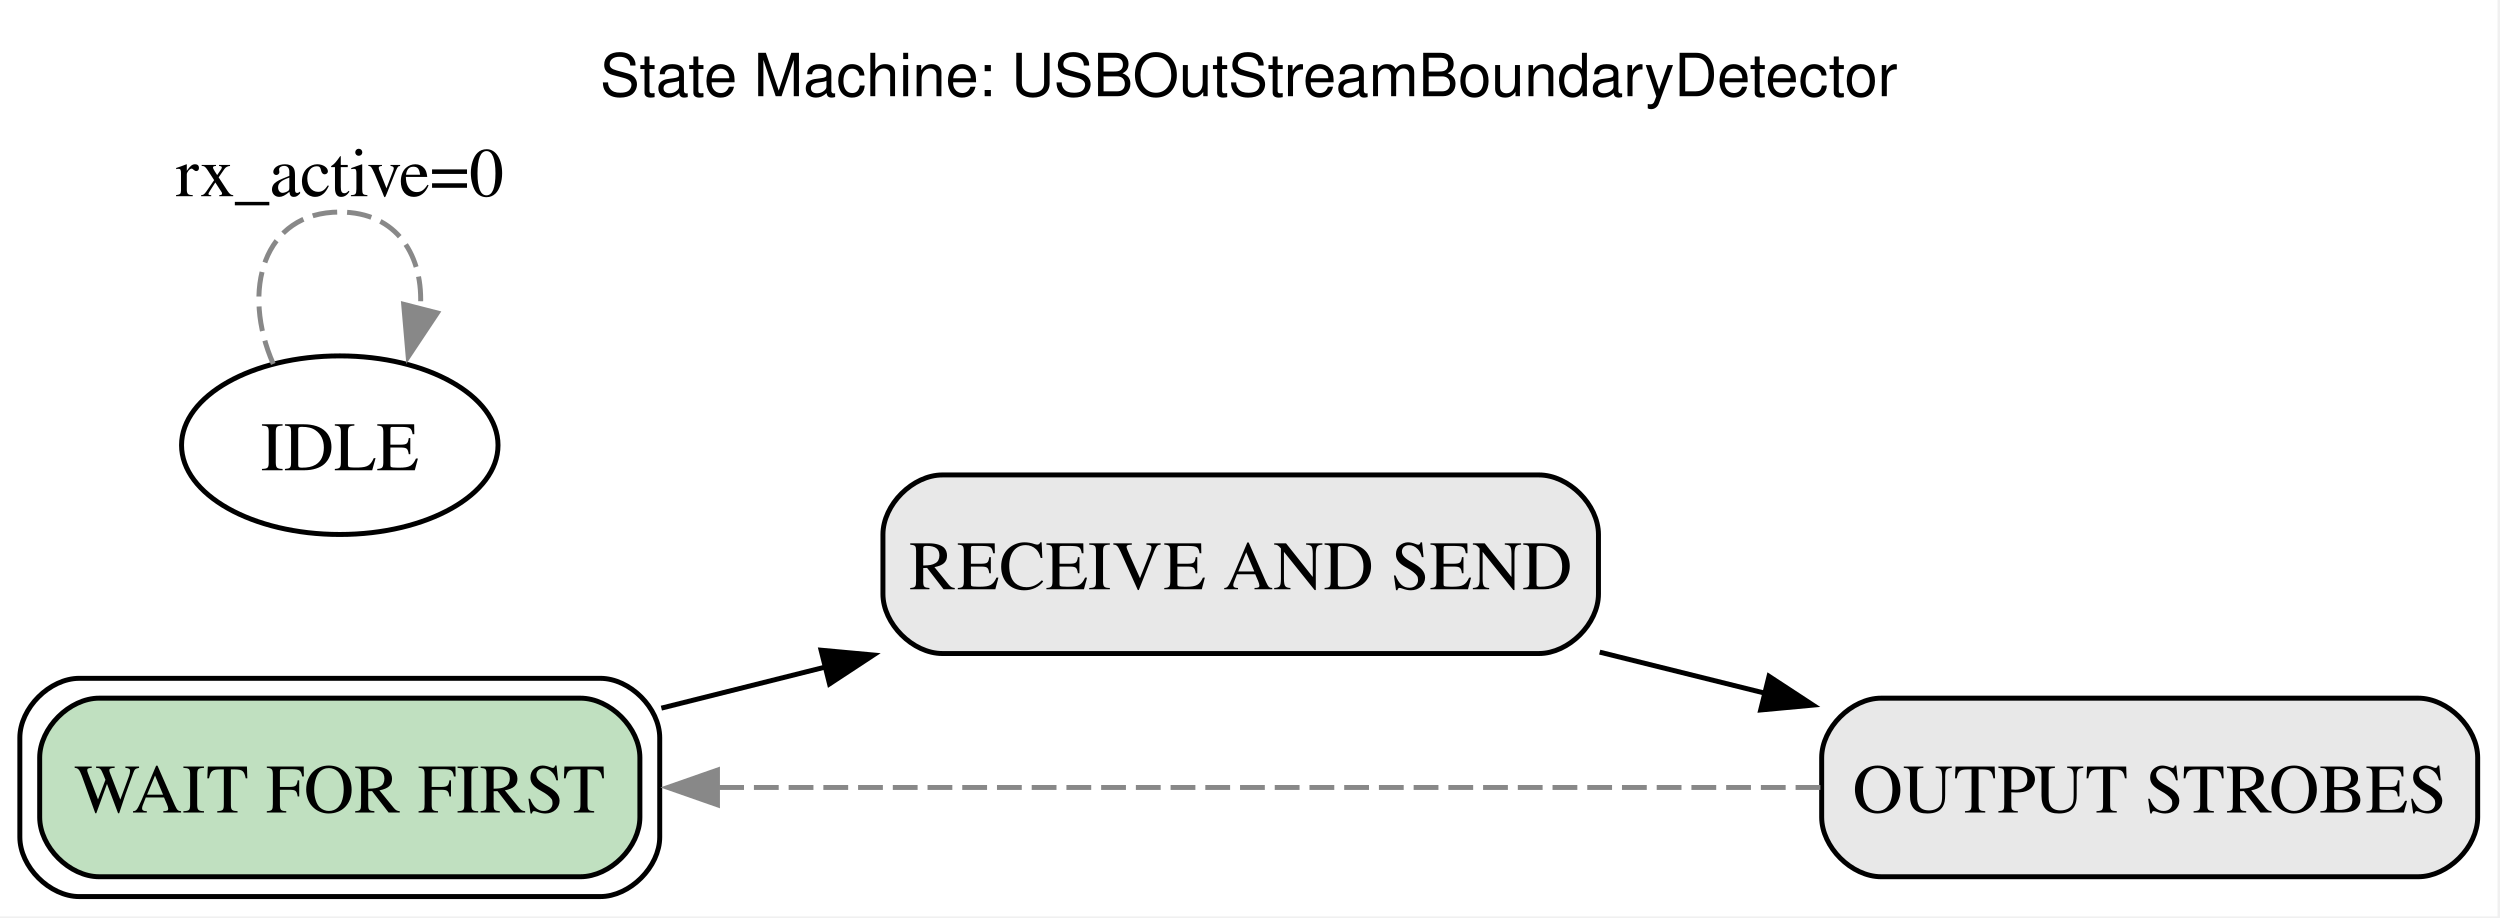
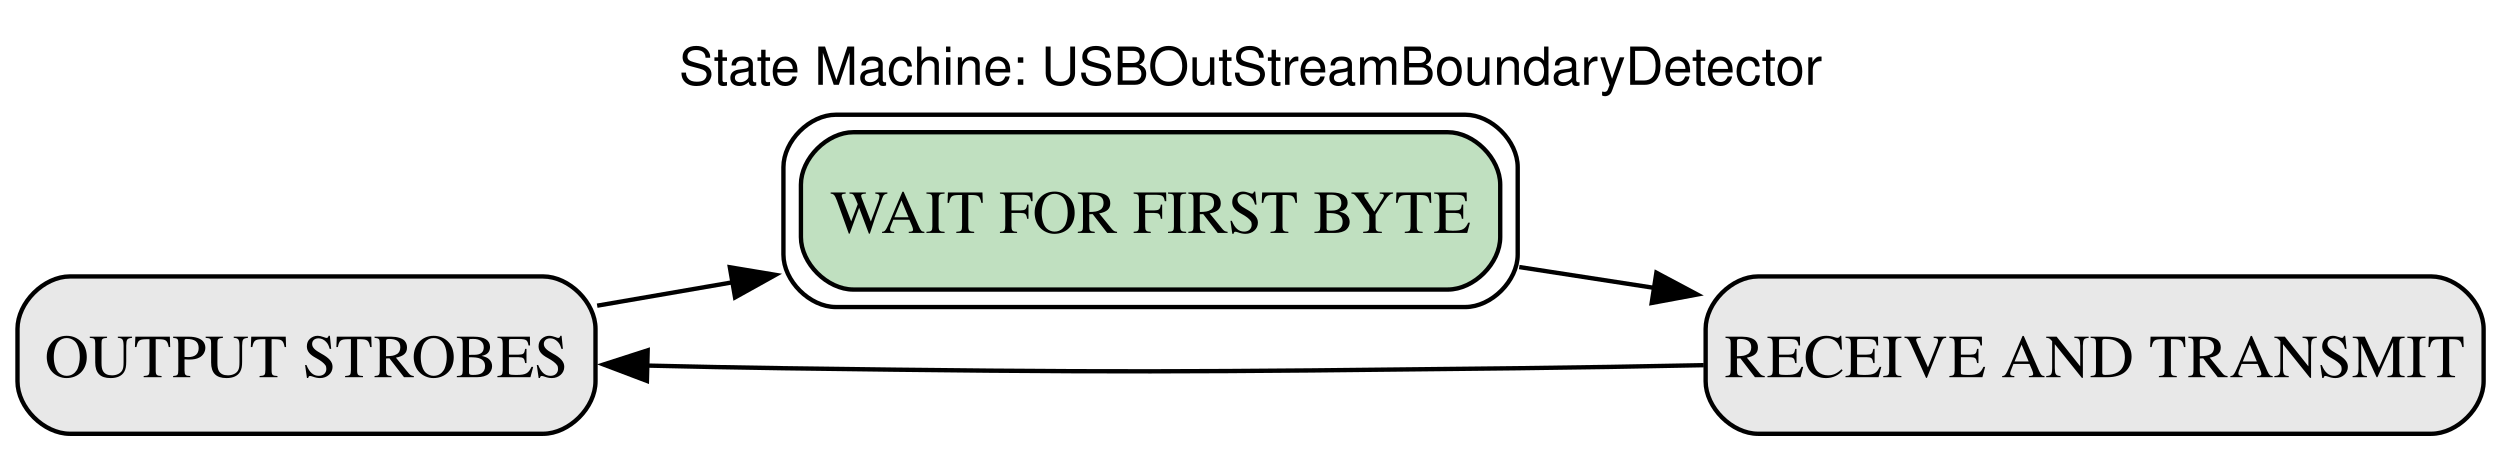
- <svg xmlns="http://www.w3.org/2000/svg" width="504pt" height="185pt" viewBox="0.00 0.00 504.00 185.00">
-   <g id="graph0" class="graph" transform="scale(1 1) rotate(0) translate(4 180.75)">
-     <polygon fill="white" stroke="none" points="-4,4 -4,-180.75 499.5,-180.75 499.5,4 -4,4" />
-     <text xml:space="preserve" text-anchor="middle" x="247.75" y="-161.35" font-family="Helvetica,sans-Serif" font-size="12.00">State Machine: USBOutStreamBoundaryDetector</text>
+ <svg xmlns="http://www.w3.org/2000/svg" width="572pt" height="103pt" viewBox="0.00 0.00 572.00 103.00">
+   <g id="graph0" class="graph" transform="scale(1 1) rotate(0) translate(4 99.25)">
+     <polygon fill="white" stroke="none" points="-4,4 -4,-99.25 568.25,-99.25 568.25,4 -4,4" />
+     <text xml:space="preserve" text-anchor="middle" x="282.12" y="-79.85" font-family="Helvetica,sans-Serif" font-size="12.00">State Machine: USBOutStreamBoundaryDetector</text>
    <g id="node1" class="node">
-       <path fill="#c0e0c0" stroke="black" d="M113,-40C113,-40 16,-40 16,-40 10,-40 4,-34 4,-28 4,-28 4,-16 4,-16 4,-10 10,-4 16,-4 16,-4 113,-4 113,-4 119,-4 125,-10 125,-16 125,-16 125,-28 125,-28 125,-34 119,-40 113,-40" />
-       <path fill="none" stroke="black" d="M117,-44C117,-44 12,-44 12,-44 6,-44 0,-38 0,-32 0,-32 0,-12 0,-12 0,-6 6,0 12,0 12,0 117,0 117,0 123,0 129,-6 129,-12 129,-12 129,-32 129,-32 129,-38 123,-44 117,-44" />
-       <text xml:space="preserve" text-anchor="middle" x="64.5" y="-16.95" font-family="Times,serif" font-size="14.00">WAIT FOR FIRST</text>
+       <path fill="#e8e8e8" stroke="black" d="M120.25,-36C120.25,-36 12,-36 12,-36 6,-36 0,-30 0,-24 0,-24 0,-12 0,-12 0,-6 6,0 12,0 12,0 120.25,0 120.25,0 126.25,0 132.25,-6 132.25,-12 132.25,-12 132.25,-24 132.25,-24 132.25,-30 126.25,-36 120.25,-36" />
+       <text xml:space="preserve" text-anchor="middle" x="66.12" y="-12.95" font-family="Times,serif" font-size="14.00">OUTPUT STROBES</text>
+     </g>
+     <g id="node3" class="node">
+       <path fill="#c0e0c0" stroke="black" d="M327.25,-69C327.25,-69 191.25,-69 191.25,-69 185.25,-69 179.25,-63 179.25,-57 179.25,-57 179.25,-45 179.25,-45 179.25,-39 185.25,-33 191.25,-33 191.25,-33 327.25,-33 327.25,-33 333.25,-33 339.25,-39 339.25,-45 339.25,-45 339.25,-57 339.25,-57 339.25,-63 333.25,-69 327.25,-69" />
+       <path fill="none" stroke="black" d="M331.25,-73C331.25,-73 187.25,-73 187.25,-73 181.25,-73 175.25,-67 175.25,-61 175.25,-61 175.25,-41 175.25,-41 175.25,-35 181.25,-29 187.25,-29 187.25,-29 331.25,-29 331.25,-29 337.25,-29 343.25,-35 343.25,-41 343.25,-41 343.25,-61 343.25,-61 343.25,-67 337.25,-73 331.25,-73" />
+       <text xml:space="preserve" text-anchor="middle" x="259.25" y="-45.95" font-family="Times,serif" font-size="14.00">WAIT FOR FIRST BYTE</text>
+     </g>
+     <g id="edge1" class="edge">
+       <path fill="none" stroke="black" d="M132.63,-29.31C142.63,-31.04 153.12,-32.85 163.59,-34.66" />
+       <polygon fill="black" stroke="black" points="162.99,-38.1 173.44,-36.36 164.18,-31.21 162.99,-38.1" />
    </g>
    <g id="node2" class="node">
-       <path fill="#e8e8e8" stroke="black" d="M306.25,-85C306.25,-85 186,-85 186,-85 180,-85 174,-79 174,-73 174,-73 174,-61 174,-61 174,-55 180,-49 186,-49 186,-49 306.25,-49 306.25,-49 312.25,-49 318.25,-55 318.25,-61 318.25,-61 318.25,-73 318.25,-73 318.25,-79 312.25,-85 306.25,-85" />
-       <text xml:space="preserve" text-anchor="middle" x="246.12" y="-61.95" font-family="Times,serif" font-size="14.00">RECEIVE AND SEND</text>
-     </g>
-     <g id="edge1" class="edge">
-       <path fill="none" stroke="black" d="M129.33,-37.99C140.07,-40.68 151.36,-43.51 162.49,-46.3" />
-       <polygon fill="black" stroke="black" points="161.53,-49.67 172.08,-48.7 163.23,-42.88 161.53,-49.67" />
-     </g>
-     <g id="node3" class="node">
-       <path fill="#e8e8e8" stroke="black" d="M483.5,-40C483.5,-40 375.25,-40 375.25,-40 369.25,-40 363.25,-34 363.25,-28 363.25,-28 363.25,-16 363.25,-16 363.25,-10 369.25,-4 375.25,-4 375.25,-4 483.5,-4 483.5,-4 489.5,-4 495.5,-10 495.5,-16 495.5,-16 495.5,-28 495.5,-28 495.5,-34 489.5,-40 483.5,-40" />
-       <text xml:space="preserve" text-anchor="middle" x="429.38" y="-16.95" font-family="Times,serif" font-size="14.00">OUTPUT STROBES</text>
+       <path fill="#e8e8e8" stroke="black" d="M552.25,-36C552.25,-36 398.25,-36 398.25,-36 392.25,-36 386.25,-30 386.25,-24 386.25,-24 386.25,-12 386.25,-12 386.25,-6 392.25,0 398.25,0 398.25,0 552.25,0 552.25,0 558.25,0 564.25,-6 564.25,-12 564.25,-12 564.25,-24 564.25,-24 564.25,-30 558.25,-36 552.25,-36" />
+       <text xml:space="preserve" text-anchor="middle" x="475.25" y="-12.95" font-family="Times,serif" font-size="14.00">RECEIVE AND TRANSMIT</text>
    </g>
    <g id="edge2" class="edge">
-       <path fill="none" stroke="black" d="M318.5,-49.28C329.5,-46.55 340.89,-43.72 351.99,-40.96" />
-       <polygon fill="black" stroke="black" points="352.63,-44.41 361.5,-38.6 350.95,-37.62 352.63,-44.41" />
+       <path fill="none" stroke="black" d="M385.82,-15.7C371.59,-15.41 357.01,-15.16 343.25,-15 268.59,-14.15 249.91,-13.96 175.25,-15 165.11,-15.14 154.45,-15.36 143.92,-15.61" />
+       <polygon fill="black" stroke="black" points="144.01,-12.1 134.1,-15.85 144.19,-19.1 144.01,-12.1" />
    </g>
    <g id="edge3" class="edge">
-       <path fill="none" stroke="#888888" stroke-dasharray="5,2" d="M362.99,-22C300.45,-22 206.21,-22 140.62,-22" />
-       <polygon fill="#888888" stroke="#888888" points="140.64,-18.5 130.64,-22 140.64,-25.5 140.64,-18.5" />
-     </g>
-     <g id="node4" class="node">
-       <ellipse fill="none" stroke="black" cx="64.5" cy="-91" rx="31.9" ry="18" />
-       <text xml:space="preserve" text-anchor="middle" x="64.5" y="-85.95" font-family="Times,serif" font-size="14.00">IDLE</text>
-     </g>
-     <g id="edge4" class="edge">
-       <path fill="none" stroke="#888888" stroke-dasharray="5,2" d="M51.09,-107.38C44.57,-122.16 49.04,-138 64.5,-138 76.1,-138 81.51,-129.09 80.74,-118.4" />
-       <polygon fill="#888888" stroke="#888888" points="84.16,-117.66 78.29,-108.84 77.38,-119.4 84.16,-117.66" />
-       <text xml:space="preserve" text-anchor="middle" x="64.5" y="-141.2" font-family="Times,serif" font-size="14.00">rx_active=0</text>
+       <path fill="none" stroke="black" d="M343.6,-38.15C353.77,-36.58 364.24,-34.96 374.62,-33.36" />
+       <polygon fill="black" stroke="black" points="374.98,-36.85 384.33,-31.87 373.91,-29.93 374.98,-36.85" />
    </g>
  </g>
</svg>
